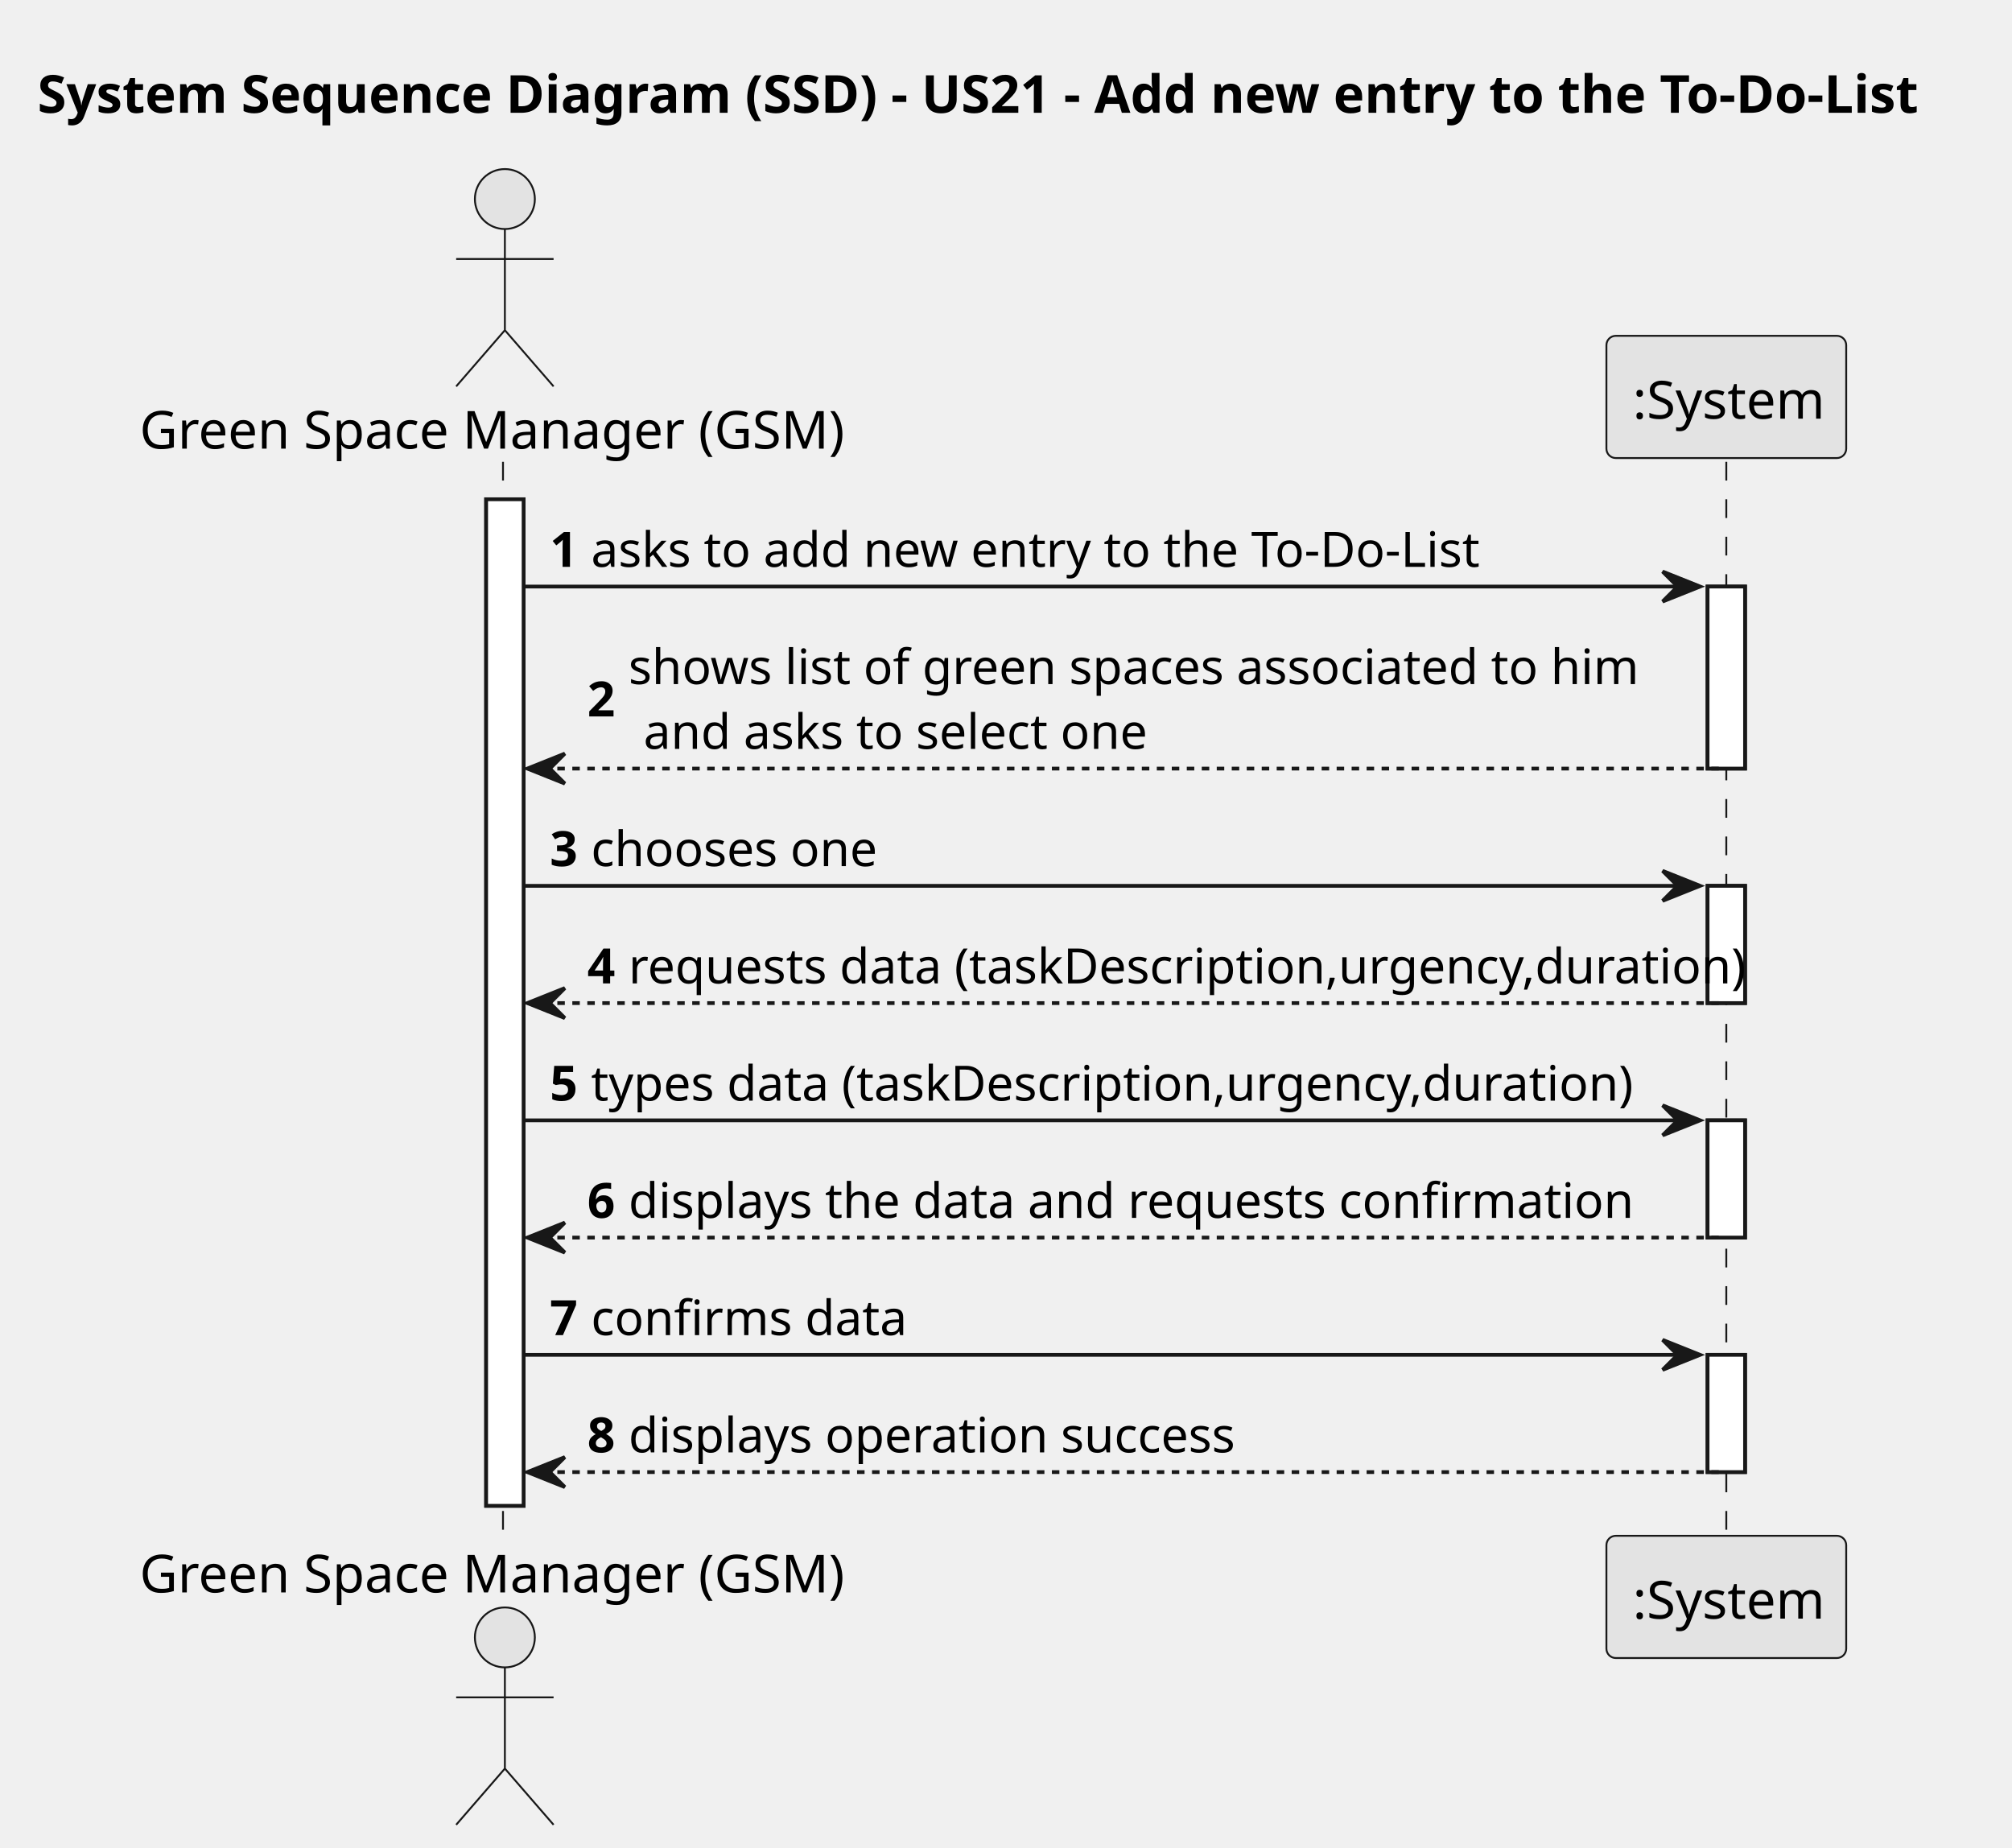
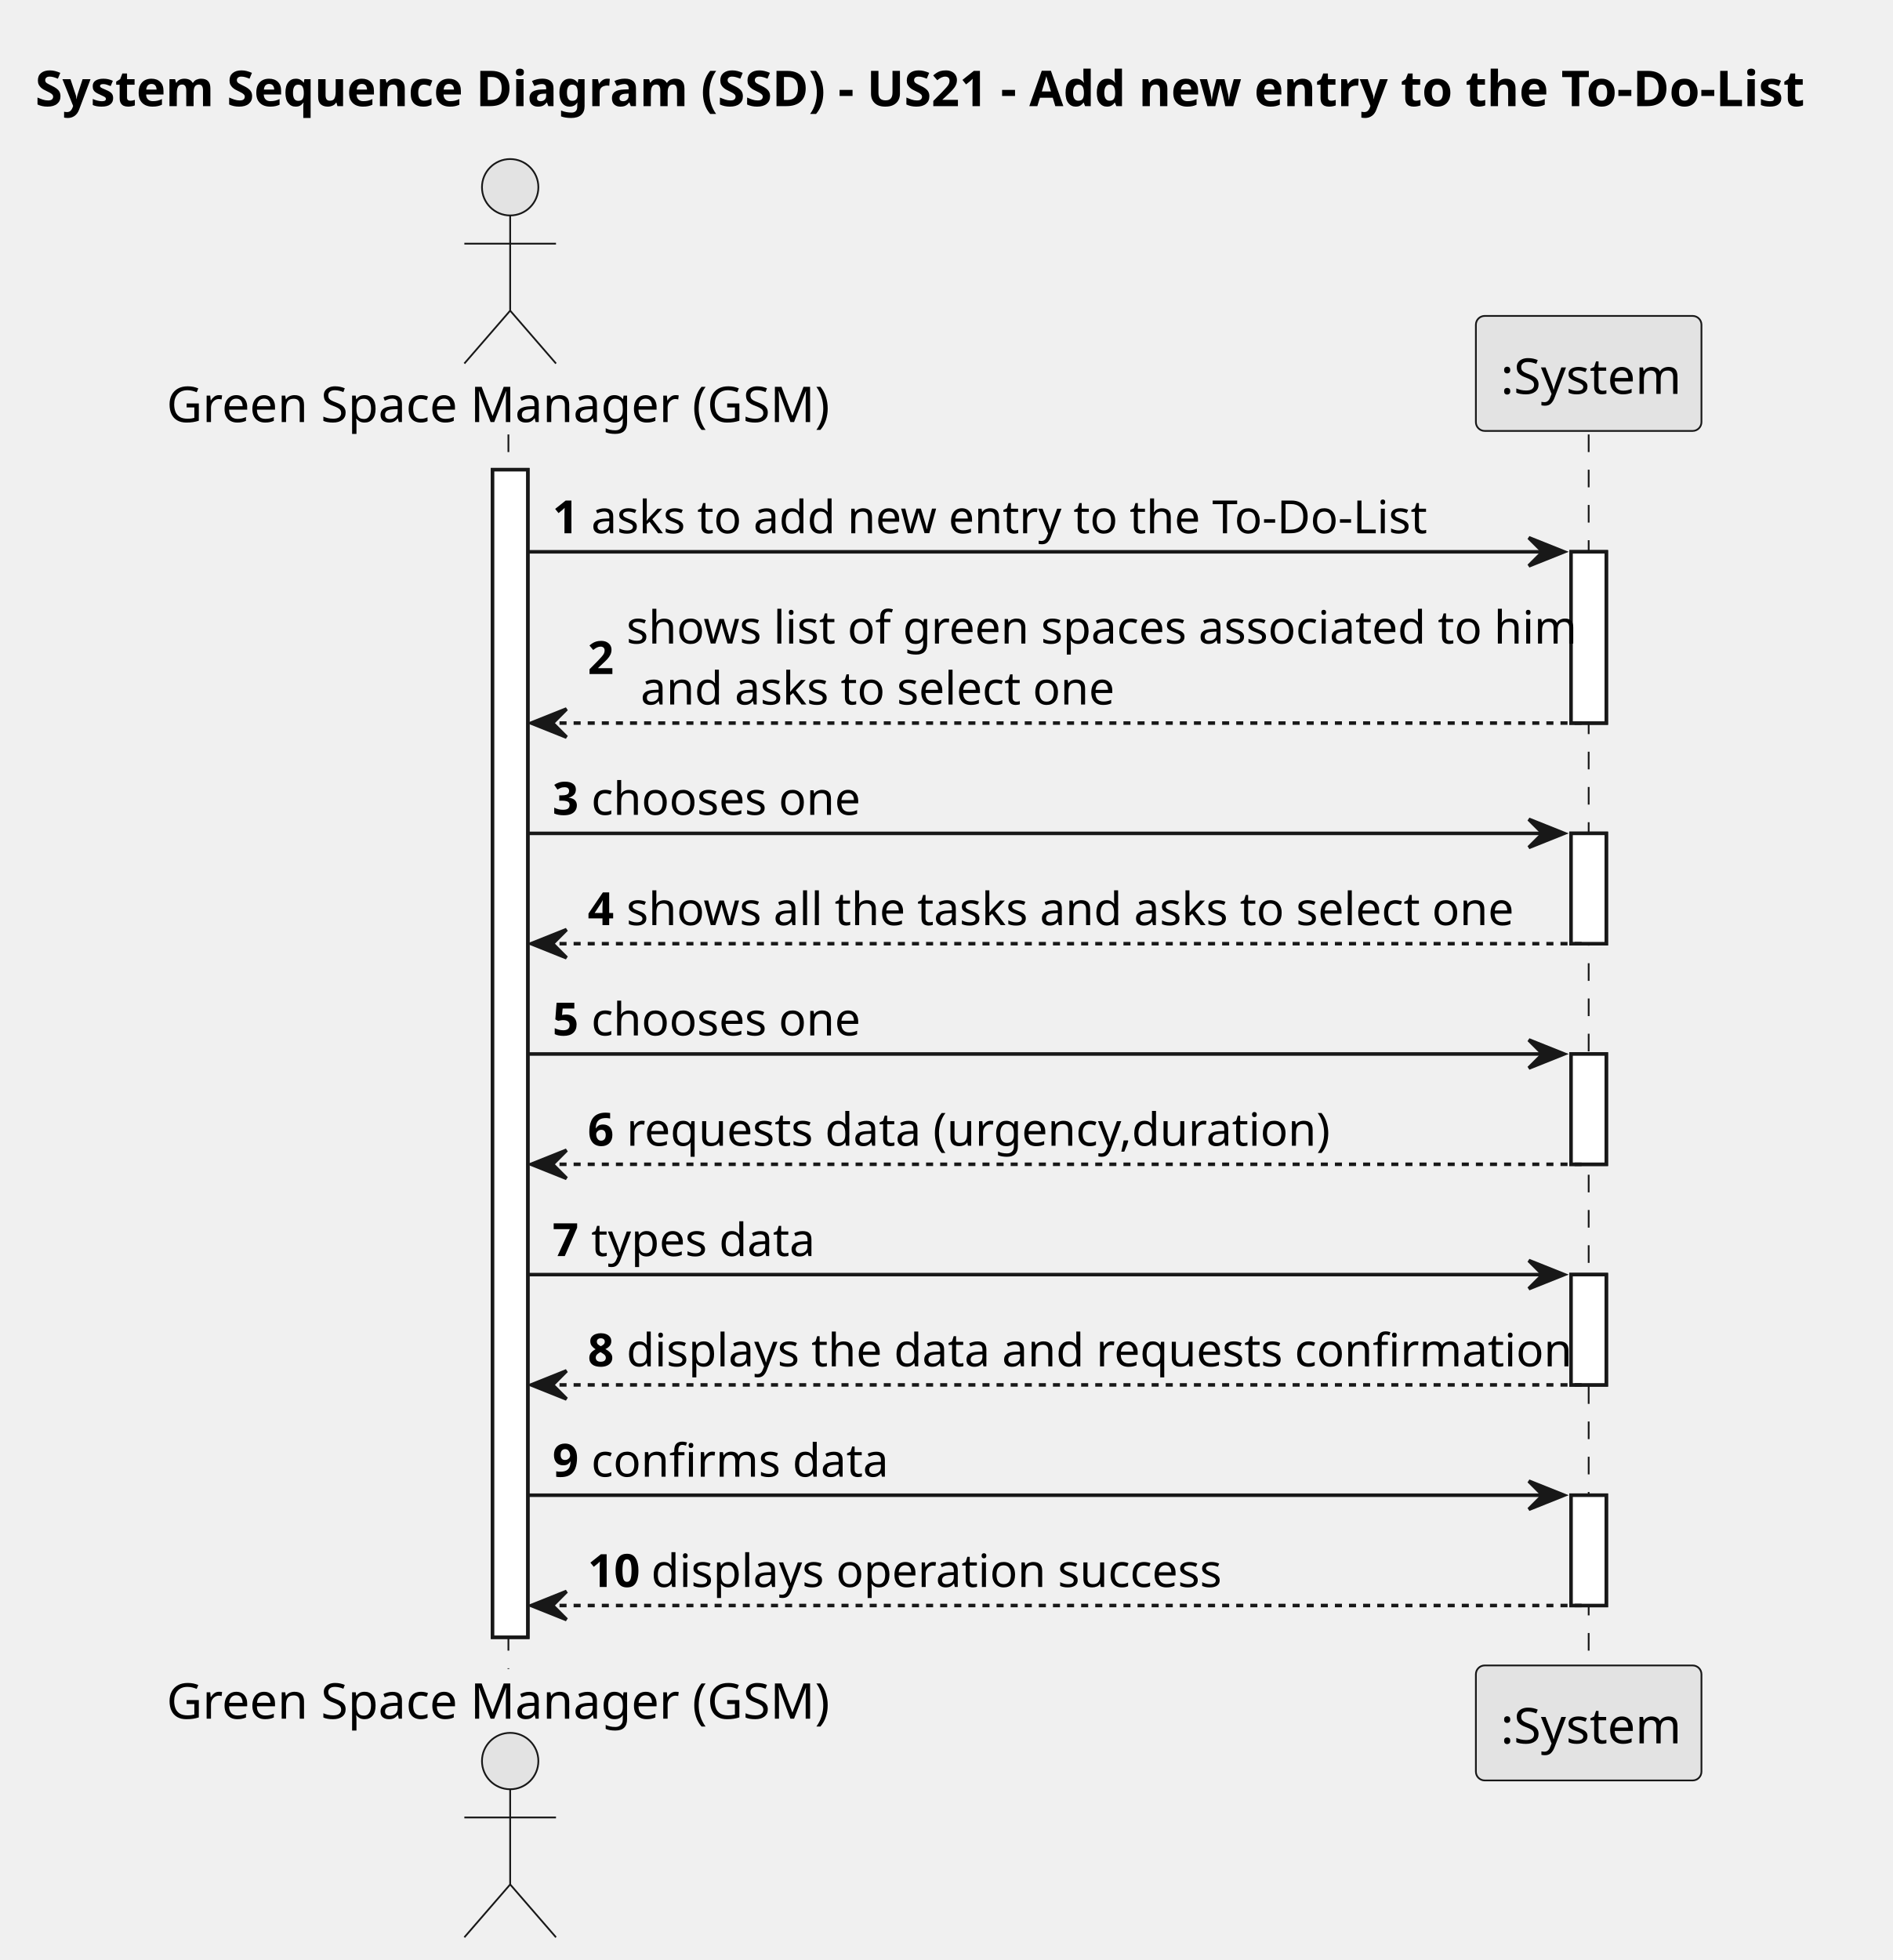
- <svg xmlns="http://www.w3.org/2000/svg" contentStyleType="text/css" height="493px" preserveAspectRatio="none" style="width:537px;height:493px;background:#FFFFFF;" version="1.1" viewBox="0 0 537 493" width="537px" zoomAndPan="magnify">
+ <svg xmlns="http://www.w3.org/2000/svg" contentStyleType="text/css" height="556px" preserveAspectRatio="none" style="width:537px;height:556px;background:#FFFFFF;" version="1.1" viewBox="0 0 537 556" width="537px" zoomAndPan="magnify">
  <defs />
  <g>
    <text fill="#000000" font-family="sans-serif" font-size="14" font-weight="bold" lengthAdjust="spacing" textLength="509" x="10" y="30.107">System Sequence Diagram (SSD) - US21 - Add new entry to the To-Do-List</text>
-     <rect fill="#FFFFFF" height="268.619" style="stroke:#181818;stroke-width:1.0;" width="10" x="129.75" y="133.242" />
-     <rect fill="#FFFFFF" height="48.582" style="stroke:#181818;stroke-width:1.0;" width="10" x="455.75" y="156.533" />
-     <rect fill="#FFFFFF" height="31.291" style="stroke:#181818;stroke-width:1.0;" width="10" x="455.75" y="236.406" />
-     <rect fill="#FFFFFF" height="31.291" style="stroke:#181818;stroke-width:1.0;" width="10" x="455.75" y="298.988" />
-     <rect fill="#FFFFFF" height="31.291" style="stroke:#181818;stroke-width:1.0;" width="10" x="455.75" y="361.57" />
-     <line style="stroke:#181818;stroke-width:0.5;stroke-dasharray:5.0,5.0;" x1="134.25" x2="134.25" y1="123.242" y2="410.861" />
-     <line style="stroke:#181818;stroke-width:0.5;stroke-dasharray:5.0,5.0;" x1="460.75" x2="460.75" y1="123.242" y2="410.861" />
-     <text fill="#000000" font-family="sans-serif" font-size="14" lengthAdjust="spacing" textLength="189" x="37.25" y="119.728">Green Space Manager (GSM)</text>
-     <ellipse cx="134.75" cy="53.121" fill="#E3E3E3" rx="8" ry="8" style="stroke:#181818;stroke-width:0.5;" />
-     <path d="M134.75,61.121 L134.75,88.121 M121.75,69.121 L147.75,69.121 M134.75,88.121 L121.75,103.121 M134.75,88.121 L147.75,103.121 " fill="none" style="stroke:#181818;stroke-width:0.5;" />
-     <text fill="#000000" font-family="sans-serif" font-size="14" lengthAdjust="spacing" textLength="189" x="37.25" y="424.969">Green Space Manager (GSM)</text>
-     <ellipse cx="134.75" cy="436.982" fill="#E3E3E3" rx="8" ry="8" style="stroke:#181818;stroke-width:0.5;" />
-     <path d="M134.75,444.982 L134.75,471.982 M121.75,452.982 L147.75,452.982 M134.75,471.982 L121.75,486.982 M134.75,471.982 L147.75,486.982 " fill="none" style="stroke:#181818;stroke-width:0.5;" />
-     <rect fill="#E3E3E3" height="32.621" rx="2.5" ry="2.5" style="stroke:#181818;stroke-width:0.5;" width="64" x="428.75" y="89.621" />
-     <text fill="#000000" font-family="sans-serif" font-size="14" lengthAdjust="spacing" textLength="50" x="435.75" y="111.728">:System</text>
-     <rect fill="#E3E3E3" height="32.621" rx="2.5" ry="2.5" style="stroke:#181818;stroke-width:0.5;" width="64" x="428.75" y="409.861" />
-     <text fill="#000000" font-family="sans-serif" font-size="14" lengthAdjust="spacing" textLength="50" x="435.75" y="431.969">:System</text>
-     <rect fill="#FFFFFF" height="268.619" style="stroke:#181818;stroke-width:1.0;" width="10" x="129.75" y="133.242" />
-     <rect fill="#FFFFFF" height="48.582" style="stroke:#181818;stroke-width:1.0;" width="10" x="455.75" y="156.533" />
-     <rect fill="#FFFFFF" height="31.291" style="stroke:#181818;stroke-width:1.0;" width="10" x="455.75" y="236.406" />
-     <rect fill="#FFFFFF" height="31.291" style="stroke:#181818;stroke-width:1.0;" width="10" x="455.75" y="298.988" />
-     <rect fill="#FFFFFF" height="31.291" style="stroke:#181818;stroke-width:1.0;" width="10" x="455.75" y="361.57" />
-     <polygon fill="#181818" points="443.75,152.533,453.75,156.533,443.75,160.533,447.75,156.533" style="stroke:#181818;stroke-width:1.0;" />
-     <line style="stroke:#181818;stroke-width:1.0;" x1="139.75" x2="449.75" y1="156.533" y2="156.533" />
-     <text fill="#000000" font-family="sans-serif" font-size="13" font-weight="bold" lengthAdjust="spacing" textLength="7" x="146.75" y="151.27">1</text>
-     <text fill="#000000" font-family="sans-serif" font-size="13" lengthAdjust="spacing" textLength="228" x="157.75" y="151.27">asks to add new entry to the To-Do-List</text>
-     <polygon fill="#181818" points="150.75,201.115,140.75,205.115,150.75,209.115,146.75,205.115" style="stroke:#181818;stroke-width:1.0;" />
-     <line style="stroke:#181818;stroke-width:1.0;stroke-dasharray:2.0,2.0;" x1="144.75" x2="459.75" y1="205.115" y2="205.115" />
-     <text fill="#000000" font-family="sans-serif" font-size="13" font-weight="bold" lengthAdjust="spacing" textLength="7" x="156.75" y="191.207">2</text>
-     <text fill="#000000" font-family="sans-serif" font-size="13" lengthAdjust="spacing" textLength="261" x="167.75" y="182.561">shows list of green spaces associated to him</text>
-     <text fill="#000000" font-family="sans-serif" font-size="13" lengthAdjust="spacing" textLength="132" x="171.75" y="199.852">and asks to select one</text>
-     <polygon fill="#181818" points="443.75,232.406,453.75,236.406,443.75,240.406,447.75,236.406" style="stroke:#181818;stroke-width:1.0;" />
-     <line style="stroke:#181818;stroke-width:1.0;" x1="139.75" x2="449.75" y1="236.406" y2="236.406" />
-     <text fill="#000000" font-family="sans-serif" font-size="13" font-weight="bold" lengthAdjust="spacing" textLength="7" x="146.75" y="231.144">3</text>
-     <text fill="#000000" font-family="sans-serif" font-size="13" lengthAdjust="spacing" textLength="74" x="157.75" y="231.144">chooses one</text>
-     <polygon fill="#181818" points="150.75,263.697,140.75,267.697,150.75,271.697,146.75,267.697" style="stroke:#181818;stroke-width:1.0;" />
-     <line style="stroke:#181818;stroke-width:1.0;stroke-dasharray:2.0,2.0;" x1="144.75" x2="459.75" y1="267.697" y2="267.697" />
-     <text fill="#000000" font-family="sans-serif" font-size="13" font-weight="bold" lengthAdjust="spacing" textLength="7" x="156.75" y="262.435">4</text>
-     <text fill="#000000" font-family="sans-serif" font-size="13" lengthAdjust="spacing" textLength="281" x="167.75" y="262.435">requests data (taskDescription,urgency,duration)</text>
-     <polygon fill="#181818" points="443.75,294.988,453.75,298.988,443.75,302.988,447.75,298.988" style="stroke:#181818;stroke-width:1.0;" />
-     <line style="stroke:#181818;stroke-width:1.0;" x1="139.75" x2="449.75" y1="298.988" y2="298.988" />
-     <text fill="#000000" font-family="sans-serif" font-size="13" font-weight="bold" lengthAdjust="spacing" textLength="7" x="146.75" y="293.726">5</text>
-     <text fill="#000000" font-family="sans-serif" font-size="13" lengthAdjust="spacing" textLength="263" x="157.75" y="293.726">types data (taskDescription,urgency,duration)</text>
-     <polygon fill="#181818" points="150.75,326.279,140.75,330.279,150.75,334.279,146.75,330.279" style="stroke:#181818;stroke-width:1.0;" />
-     <line style="stroke:#181818;stroke-width:1.0;stroke-dasharray:2.0,2.0;" x1="144.75" x2="459.75" y1="330.279" y2="330.279" />
-     <text fill="#000000" font-family="sans-serif" font-size="13" font-weight="bold" lengthAdjust="spacing" textLength="7" x="156.75" y="325.017">6</text>
-     <text fill="#000000" font-family="sans-serif" font-size="13" lengthAdjust="spacing" textLength="252" x="167.75" y="325.017">displays the data and requests confirmation</text>
-     <polygon fill="#181818" points="443.75,357.57,453.75,361.57,443.75,365.57,447.75,361.57" style="stroke:#181818;stroke-width:1.0;" />
-     <line style="stroke:#181818;stroke-width:1.0;" x1="139.75" x2="449.75" y1="361.57" y2="361.57" />
-     <text fill="#000000" font-family="sans-serif" font-size="13" font-weight="bold" lengthAdjust="spacing" textLength="7" x="146.75" y="356.308">7</text>
-     <text fill="#000000" font-family="sans-serif" font-size="13" lengthAdjust="spacing" textLength="78" x="157.75" y="356.308">confirms data</text>
-     <polygon fill="#181818" points="150.75,388.861,140.75,392.861,150.75,396.861,146.75,392.861" style="stroke:#181818;stroke-width:1.0;" />
-     <line style="stroke:#181818;stroke-width:1.0;stroke-dasharray:2.0,2.0;" x1="144.75" x2="459.75" y1="392.861" y2="392.861" />
-     <text fill="#000000" font-family="sans-serif" font-size="13" font-weight="bold" lengthAdjust="spacing" textLength="7" x="156.75" y="387.599">8</text>
-     <text fill="#000000" font-family="sans-serif" font-size="13" lengthAdjust="spacing" textLength="158" x="167.75" y="387.599">displays operation success</text>
+     <rect fill="#FFFFFF" height="331.201" style="stroke:#181818;stroke-width:1.0;" width="10" x="139.75" y="133.242" />
+     <rect fill="#FFFFFF" height="48.582" style="stroke:#181818;stroke-width:1.0;" width="10" x="445.75" y="156.533" />
+     <rect fill="#FFFFFF" height="31.291" style="stroke:#181818;stroke-width:1.0;" width="10" x="445.75" y="236.406" />
+     <rect fill="#FFFFFF" height="31.291" style="stroke:#181818;stroke-width:1.0;" width="10" x="445.75" y="298.988" />
+     <rect fill="#FFFFFF" height="31.291" style="stroke:#181818;stroke-width:1.0;" width="10" x="445.75" y="361.57" />
+     <rect fill="#FFFFFF" height="31.291" style="stroke:#181818;stroke-width:1.0;" width="10" x="445.75" y="424.152" />
+     <line style="stroke:#181818;stroke-width:0.5;stroke-dasharray:5.0,5.0;" x1="144.25" x2="144.25" y1="123.242" y2="473.443" />
+     <line style="stroke:#181818;stroke-width:0.5;stroke-dasharray:5.0,5.0;" x1="450.75" x2="450.75" y1="123.242" y2="473.443" />
+     <text fill="#000000" font-family="sans-serif" font-size="14" lengthAdjust="spacing" textLength="189" x="47.25" y="119.728">Green Space Manager (GSM)</text>
+     <ellipse cx="144.75" cy="53.121" fill="#E3E3E3" rx="8" ry="8" style="stroke:#181818;stroke-width:0.5;" />
+     <path d="M144.75,61.121 L144.75,88.121 M131.75,69.121 L157.75,69.121 M144.75,88.121 L131.75,103.121 M144.75,88.121 L157.75,103.121 " fill="none" style="stroke:#181818;stroke-width:0.5;" />
+     <text fill="#000000" font-family="sans-serif" font-size="14" lengthAdjust="spacing" textLength="189" x="47.25" y="487.551">Green Space Manager (GSM)</text>
+     <ellipse cx="144.75" cy="499.565" fill="#E3E3E3" rx="8" ry="8" style="stroke:#181818;stroke-width:0.5;" />
+     <path d="M144.75,507.565 L144.75,534.564 M131.75,515.564 L157.75,515.564 M144.75,534.564 L131.75,549.564 M144.75,534.564 L157.75,549.564 " fill="none" style="stroke:#181818;stroke-width:0.5;" />
+     <rect fill="#E3E3E3" height="32.621" rx="2.5" ry="2.5" style="stroke:#181818;stroke-width:0.5;" width="64" x="418.75" y="89.621" />
+     <text fill="#000000" font-family="sans-serif" font-size="14" lengthAdjust="spacing" textLength="50" x="425.75" y="111.728">:System</text>
+     <rect fill="#E3E3E3" height="32.621" rx="2.5" ry="2.5" style="stroke:#181818;stroke-width:0.5;" width="64" x="418.75" y="472.443" />
+     <text fill="#000000" font-family="sans-serif" font-size="14" lengthAdjust="spacing" textLength="50" x="425.75" y="494.551">:System</text>
+     <rect fill="#FFFFFF" height="331.201" style="stroke:#181818;stroke-width:1.0;" width="10" x="139.75" y="133.242" />
+     <rect fill="#FFFFFF" height="48.582" style="stroke:#181818;stroke-width:1.0;" width="10" x="445.75" y="156.533" />
+     <rect fill="#FFFFFF" height="31.291" style="stroke:#181818;stroke-width:1.0;" width="10" x="445.75" y="236.406" />
+     <rect fill="#FFFFFF" height="31.291" style="stroke:#181818;stroke-width:1.0;" width="10" x="445.75" y="298.988" />
+     <rect fill="#FFFFFF" height="31.291" style="stroke:#181818;stroke-width:1.0;" width="10" x="445.75" y="361.57" />
+     <rect fill="#FFFFFF" height="31.291" style="stroke:#181818;stroke-width:1.0;" width="10" x="445.75" y="424.152" />
+     <polygon fill="#181818" points="433.75,152.533,443.75,156.533,433.75,160.533,437.75,156.533" style="stroke:#181818;stroke-width:1.0;" />
+     <line style="stroke:#181818;stroke-width:1.0;" x1="149.75" x2="439.75" y1="156.533" y2="156.533" />
+     <text fill="#000000" font-family="sans-serif" font-size="13" font-weight="bold" lengthAdjust="spacing" textLength="7" x="156.75" y="151.27">1</text>
+     <text fill="#000000" font-family="sans-serif" font-size="13" lengthAdjust="spacing" textLength="228" x="167.75" y="151.27">asks to add new entry to the To-Do-List</text>
+     <polygon fill="#181818" points="160.75,201.115,150.75,205.115,160.75,209.115,156.75,205.115" style="stroke:#181818;stroke-width:1.0;" />
+     <line style="stroke:#181818;stroke-width:1.0;stroke-dasharray:2.0,2.0;" x1="154.75" x2="449.75" y1="205.115" y2="205.115" />
+     <text fill="#000000" font-family="sans-serif" font-size="13" font-weight="bold" lengthAdjust="spacing" textLength="7" x="166.75" y="191.207">2</text>
+     <text fill="#000000" font-family="sans-serif" font-size="13" lengthAdjust="spacing" textLength="261" x="177.75" y="182.561">shows list of green spaces associated to him</text>
+     <text fill="#000000" font-family="sans-serif" font-size="13" lengthAdjust="spacing" textLength="132" x="181.75" y="199.852">and asks to select one</text>
+     <polygon fill="#181818" points="433.75,232.406,443.75,236.406,433.75,240.406,437.75,236.406" style="stroke:#181818;stroke-width:1.0;" />
+     <line style="stroke:#181818;stroke-width:1.0;" x1="149.75" x2="439.75" y1="236.406" y2="236.406" />
+     <text fill="#000000" font-family="sans-serif" font-size="13" font-weight="bold" lengthAdjust="spacing" textLength="7" x="156.75" y="231.144">3</text>
+     <text fill="#000000" font-family="sans-serif" font-size="13" lengthAdjust="spacing" textLength="74" x="167.75" y="231.144">chooses one</text>
+     <polygon fill="#181818" points="160.75,263.697,150.75,267.697,160.75,271.697,156.75,267.697" style="stroke:#181818;stroke-width:1.0;" />
+     <line style="stroke:#181818;stroke-width:1.0;stroke-dasharray:2.0,2.0;" x1="154.75" x2="449.75" y1="267.697" y2="267.697" />
+     <text fill="#000000" font-family="sans-serif" font-size="13" font-weight="bold" lengthAdjust="spacing" textLength="7" x="166.75" y="262.435">4</text>
+     <text fill="#000000" font-family="sans-serif" font-size="13" lengthAdjust="spacing" textLength="248" x="177.75" y="262.435">shows all the tasks and asks to select one</text>
+     <polygon fill="#181818" points="433.75,294.988,443.75,298.988,433.75,302.988,437.75,298.988" style="stroke:#181818;stroke-width:1.0;" />
+     <line style="stroke:#181818;stroke-width:1.0;" x1="149.75" x2="439.75" y1="298.988" y2="298.988" />
+     <text fill="#000000" font-family="sans-serif" font-size="13" font-weight="bold" lengthAdjust="spacing" textLength="7" x="156.75" y="293.726">5</text>
+     <text fill="#000000" font-family="sans-serif" font-size="13" lengthAdjust="spacing" textLength="74" x="167.75" y="293.726">chooses one</text>
+     <polygon fill="#181818" points="160.75,326.279,150.75,330.279,160.75,334.279,156.75,330.279" style="stroke:#181818;stroke-width:1.0;" />
+     <line style="stroke:#181818;stroke-width:1.0;stroke-dasharray:2.0,2.0;" x1="154.75" x2="449.75" y1="330.279" y2="330.279" />
+     <text fill="#000000" font-family="sans-serif" font-size="13" font-weight="bold" lengthAdjust="spacing" textLength="7" x="166.75" y="325.017">6</text>
+     <text fill="#000000" font-family="sans-serif" font-size="13" lengthAdjust="spacing" textLength="187" x="177.75" y="325.017">requests data (urgency,duration)</text>
+     <polygon fill="#181818" points="433.75,357.57,443.75,361.57,433.75,365.57,437.75,361.57" style="stroke:#181818;stroke-width:1.0;" />
+     <line style="stroke:#181818;stroke-width:1.0;" x1="149.75" x2="439.75" y1="361.57" y2="361.57" />
+     <text fill="#000000" font-family="sans-serif" font-size="13" font-weight="bold" lengthAdjust="spacing" textLength="7" x="156.75" y="356.308">7</text>
+     <text fill="#000000" font-family="sans-serif" font-size="13" lengthAdjust="spacing" textLength="61" x="167.75" y="356.308">types data</text>
+     <polygon fill="#181818" points="160.75,388.861,150.75,392.861,160.75,396.861,156.75,392.861" style="stroke:#181818;stroke-width:1.0;" />
+     <line style="stroke:#181818;stroke-width:1.0;stroke-dasharray:2.0,2.0;" x1="154.75" x2="449.75" y1="392.861" y2="392.861" />
+     <text fill="#000000" font-family="sans-serif" font-size="13" font-weight="bold" lengthAdjust="spacing" textLength="7" x="166.75" y="387.599">8</text>
+     <text fill="#000000" font-family="sans-serif" font-size="13" lengthAdjust="spacing" textLength="252" x="177.75" y="387.599">displays the data and requests confirmation</text>
+     <polygon fill="#181818" points="433.75,420.152,443.75,424.152,433.75,428.152,437.75,424.152" style="stroke:#181818;stroke-width:1.0;" />
+     <line style="stroke:#181818;stroke-width:1.0;" x1="149.75" x2="439.75" y1="424.152" y2="424.152" />
+     <text fill="#000000" font-family="sans-serif" font-size="13" font-weight="bold" lengthAdjust="spacing" textLength="7" x="156.75" y="418.89">9</text>
+     <text fill="#000000" font-family="sans-serif" font-size="13" lengthAdjust="spacing" textLength="78" x="167.75" y="418.89">confirms data</text>
+     <polygon fill="#181818" points="160.75,451.443,150.75,455.443,160.75,459.443,156.75,455.443" style="stroke:#181818;stroke-width:1.0;" />
+     <line style="stroke:#181818;stroke-width:1.0;stroke-dasharray:2.0,2.0;" x1="154.75" x2="449.75" y1="455.443" y2="455.443" />
+     <text fill="#000000" font-family="sans-serif" font-size="13" font-weight="bold" lengthAdjust="spacing" textLength="14" x="166.75" y="450.181">10</text>
+     <text fill="#000000" font-family="sans-serif" font-size="13" lengthAdjust="spacing" textLength="158" x="184.75" y="450.181">displays operation success</text>
  </g>
</svg>
